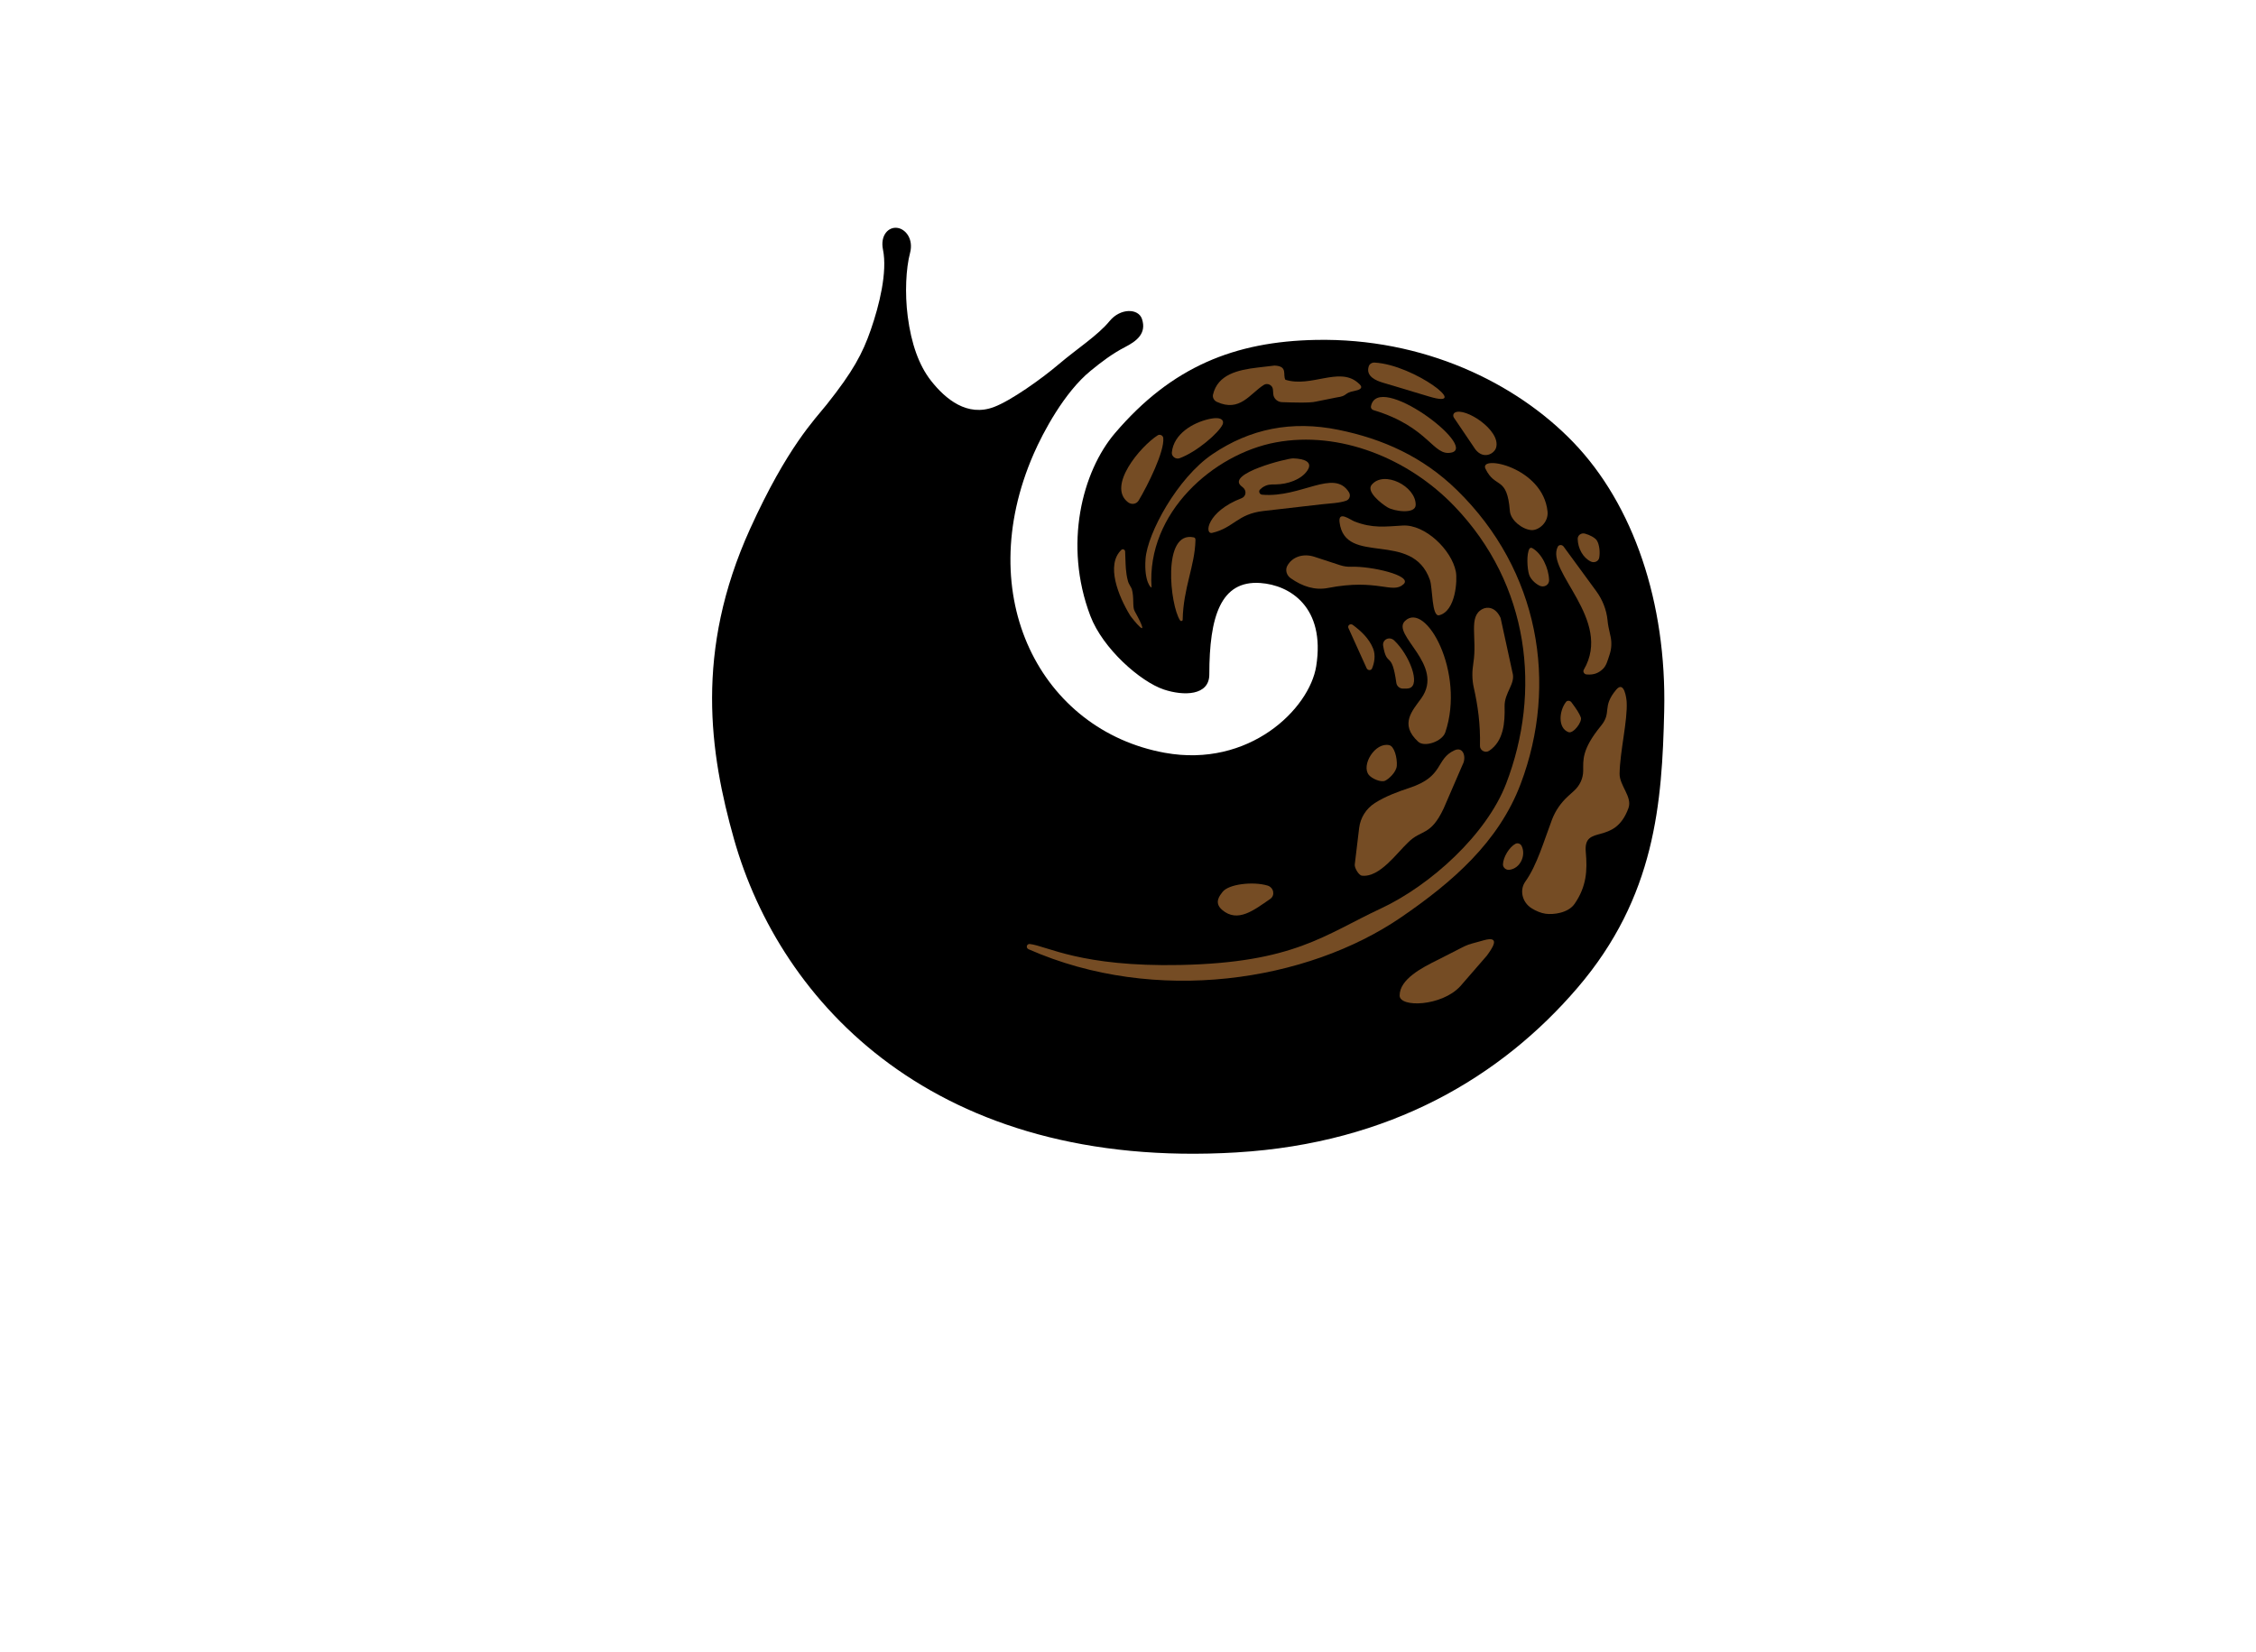
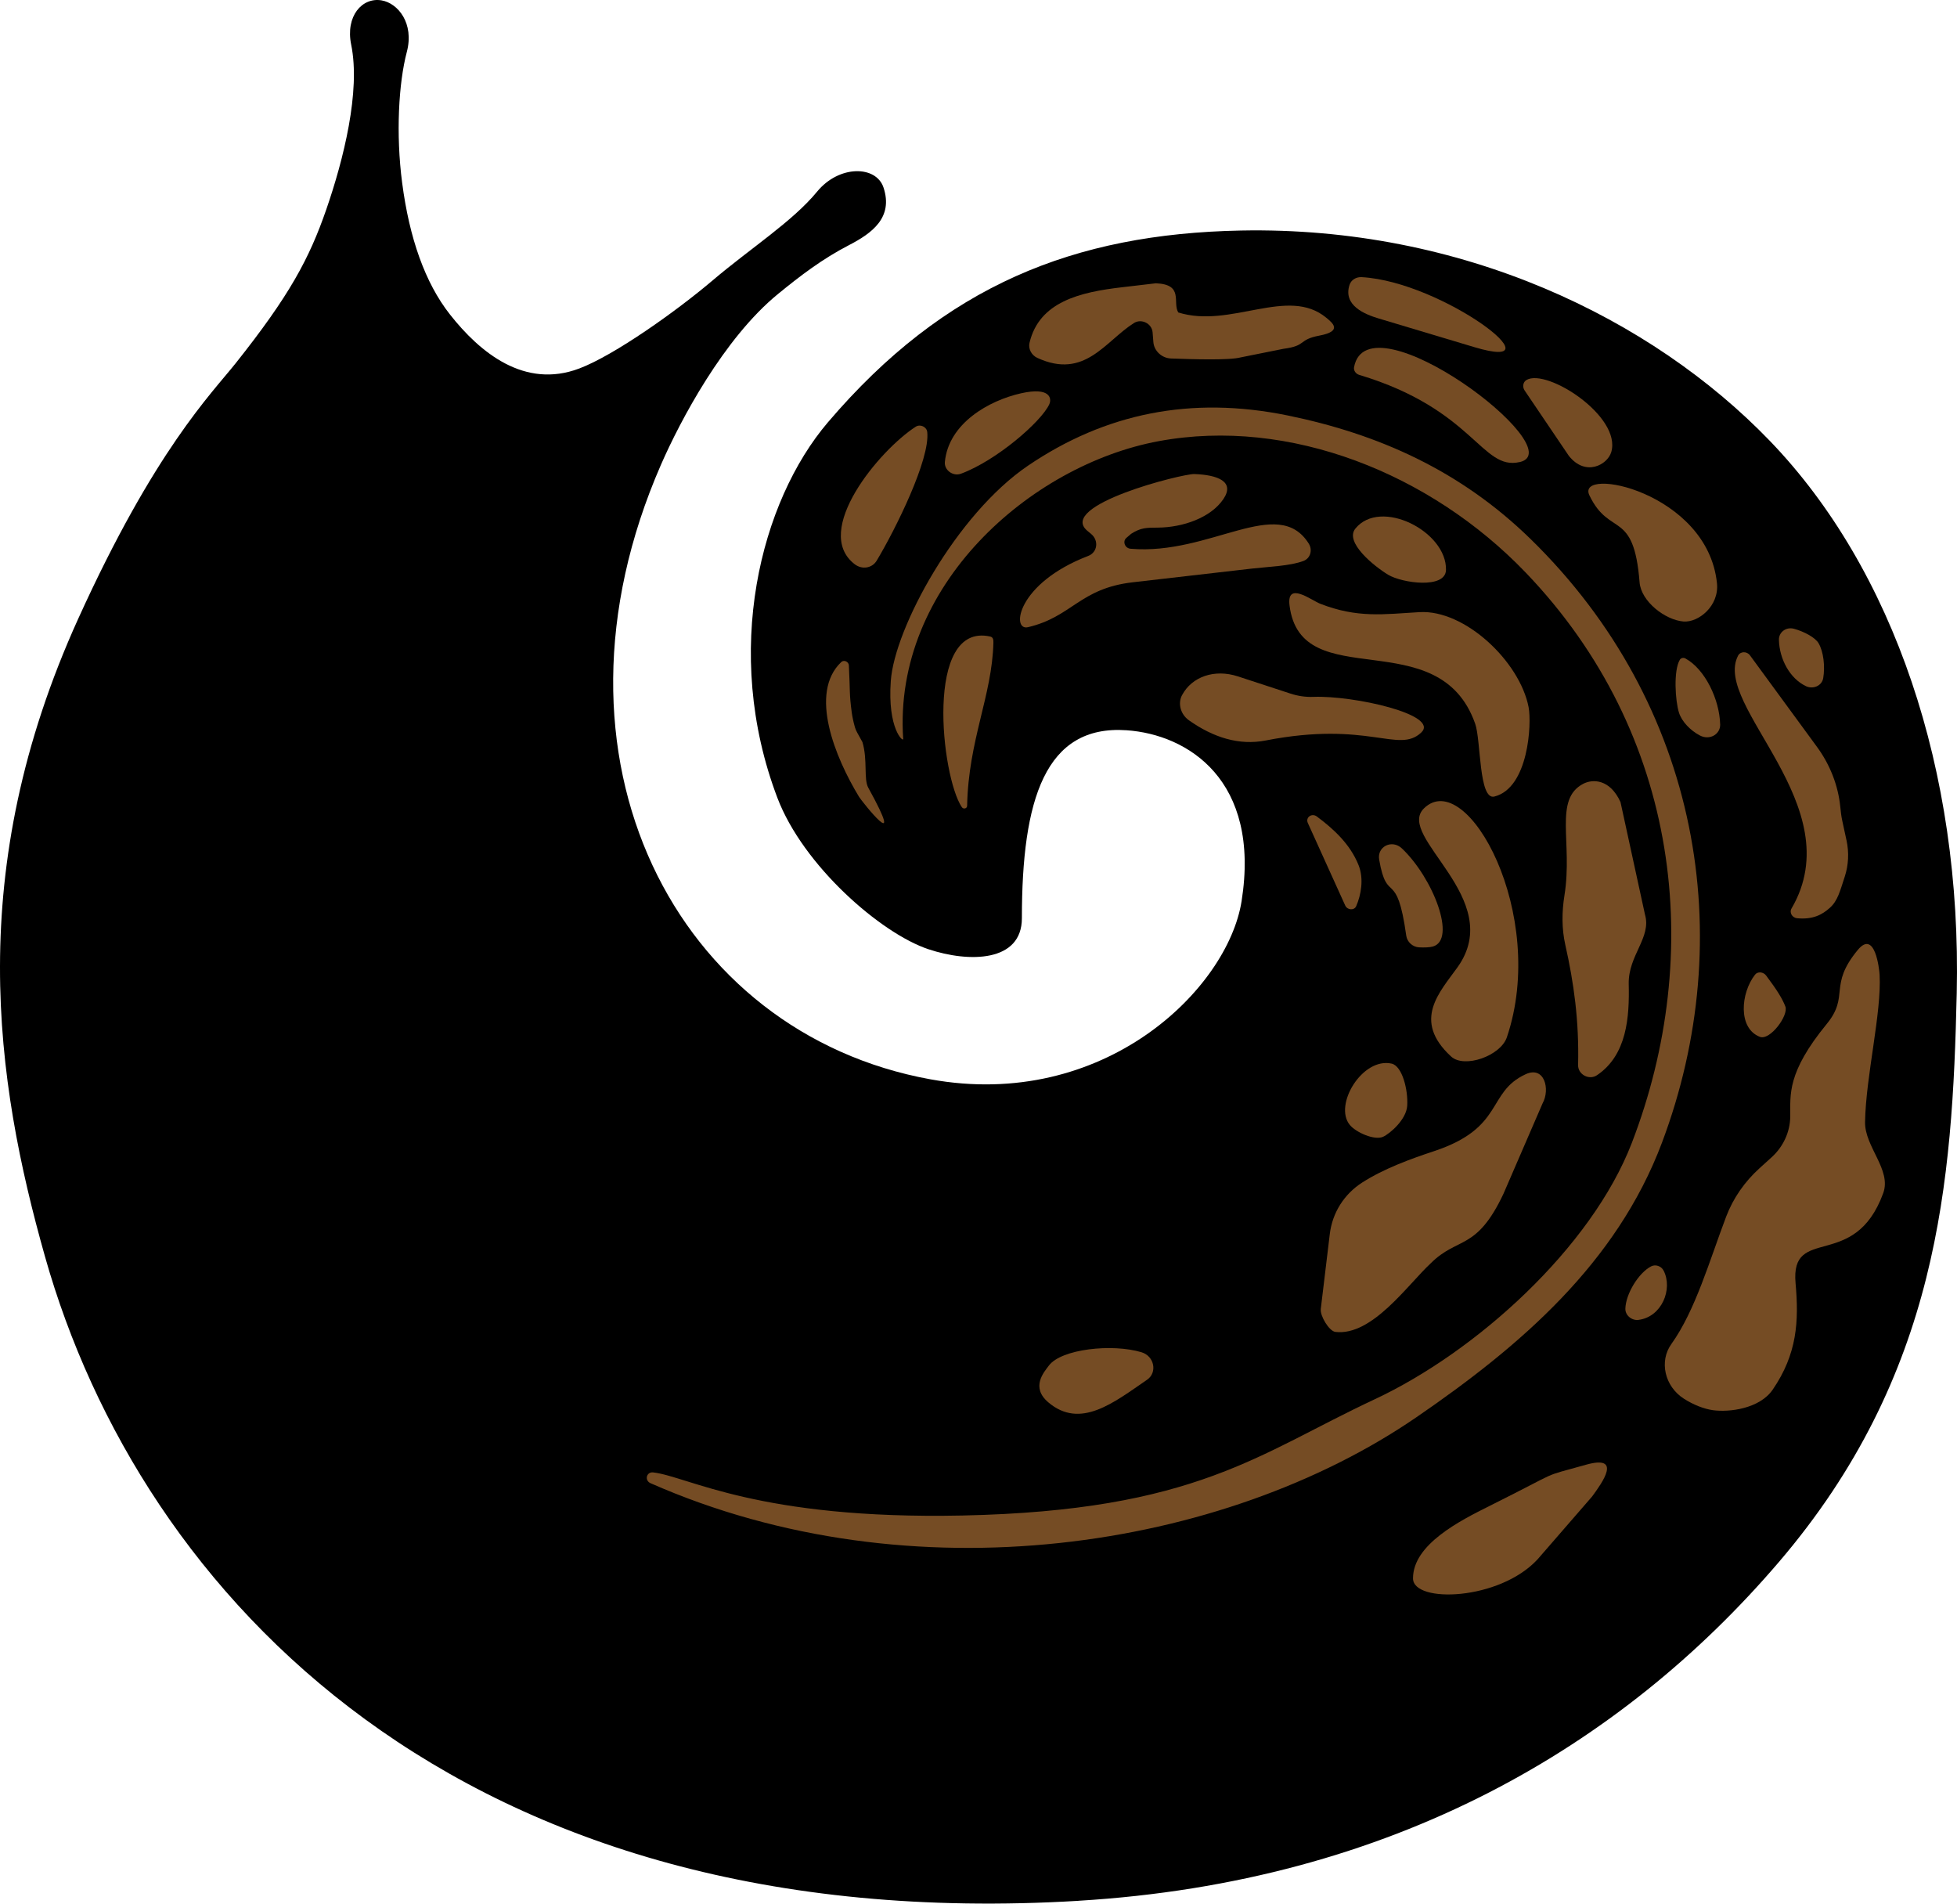
- <svg xmlns="http://www.w3.org/2000/svg" id="Layer_10" data-name="Layer 10" viewBox="0 0 1268.33 928.48">
-   <defs>
-     <style>
+ <svg xmlns="http://www.w3.org/2000/svg" id="Layer_10" data-name="Layer 10" viewBox="0 0 535.362 520.687" version="1.1" width="535.362" height="520.687">
+   <defs id="defs1">
+     <style id="style1">
      .cls-1 {
        fill: #754c24;
      }
    </style>
  </defs>
-   <path d="M695.41,648c-169.57,10.19-256.68-83.86-282.76-176.18-13.62-48.21-22.26-105.48,9.09-174.53,20.91-46.07,36.41-61.49,43.08-69.88,14.72-18.52,20.11-28.57,24.78-42.07,4.71-13.61,9.41-32.33,6.8-45.05-1.6-7.83,3.02-13,8.29-12.12,4.53.76,9,6.29,6.93,14.12-2.24,8.48-3.02,22.45-1.28,35.76,1.97,15.11,6.25,27.36,13.09,36.05,8.25,10.48,20.43,20.41,35.36,14.77,9.6-3.62,26.6-15.7,36.48-24.09,10.37-8.81,21.9-16.14,28.59-24.29,6.01-7.32,16.15-7.21,18.17-1.11,2.72,8.22-3.18,12.51-9.48,15.76-7.25,3.75-13.29,8.36-19.38,13.34-14.85,12.12-26.77,34.68-32.02,46.7-35.17,80.49,4.33,155.5,73.67,168.11,47.51,8.64,81.34-24.67,85.16-48.7,5.26-33.14-14.7-45.61-31.45-46.77-22.3-1.55-28.65,18.97-28.65,51.41,0,12.04-14.44,12.2-25.58,8.48-13.04-4.36-34.27-22.87-41.31-41.42-15.22-40.09-4.51-81.17,13.79-102.66,31.98-37.54,67.46-51.6,112.98-52.5,60.4-1.19,112.38,23.96,144.72,57.52,33.91,35.18,52.53,90.28,51.14,151.08-1.18,51.63-4.89,104.52-48.76,155.73-42.8,49.98-105.33,87.35-191.48,92.53Z" />
-   <g id="Layer_11" data-name="Layer 11">
-     <g>
-       <path class="cls-1" d="M803.63,223.02c24.25,7.27-8.59-17.92-30.81-19.14-1.51-.08-2.87.76-3.31,2.12-1.83,5.66,4.22,8.06,7.99,9.19l26.13,7.83Z" />
-       <path class="cls-1" d="M829.5,252.75c4.58,5.78,10.59,2.45,11.61-1.02,2.88-9.77-17.58-22.96-23.17-19.73-.99.57-1.19,1.9-.52,2.89l12.08,17.86Z" />
-       <path class="cls-1" d="M816.1,254.46c14.74-3.45-41.62-45.85-45.35-25.95-.17.9.47,1.82,1.4,2.1,31.49,9.46,33.46,26.3,43.94,23.84Z" />
-       <path class="cls-1" d="M715.64,218.98l.21,2.67c.19,2.42,2.32,4.39,4.83,4.48,5.47.19,15.89.56,19.11-.31l11.65-2.34c6.46-.84,3.9-2.49,9.83-3.61,6.47-1.23,3.54-3.5,1.9-4.87-10.5-8.74-26.12,3.03-40.51-1.46-1.66-2.74,1.63-7.66-6.12-7.98l-9.3,1.09c-11.34,1.32-22.64,3.91-25.28,15.23-.37,1.6.54,3.34,2.13,4.08,13.01,5.99,18.56-4.55,26.45-9.53,2.04-1.29,4.91.13,5.1,2.55Z" />
-       <path class="cls-1" d="M848.86,287.36c.42,5.24,7,10.3,12,10.71,4.08.34,9.81-4.23,9.17-10.46-2.58-25.05-38.8-32.16-34.89-24.03,5.55,11.55,12.13,3.65,13.72,23.77Z" />
-       <path class="cls-1" d="M894.32,315.74c2.03.97,4.41-.09,4.77-2.16.55-3.19.09-7.29-1.28-9.59-.93-1.56-3.98-3.19-6.72-3.93-2.14-.58-4.16.92-4.11,3.02.12,5.3,3.01,10.58,7.34,12.65Z" />
-       <path class="cls-1" d="M776.37,510.83c-31.78,14.86-48.87,30.44-112.76,31.78-55.98,1.17-75.13-10.73-84.61-11.79-1.83-.2-2.42,2.2-.71,2.95,71.5,31.51,156.73,18.14,209.46-18,28.55-19.57,54.81-42.15,67.22-75.11,21.16-56.2,10.42-119.86-35.87-165.09-19.35-18.91-41.89-28.82-66.53-33.86-26.46-5.41-49.88-.58-70.96,13.7-19.66,13.31-36.56,44.44-37.59,58.92-.94,13.15,3.45,16.82,3.39,15.88-2.85-41.82,34.75-74.96,69.92-81.47,35.79-6.62,74.37,8.9,100.27,35.84,42.63,44.35,48.99,104.52,29.15,156.08-11.04,28.69-42.57,57.17-70.38,70.17Z" />
-       <path class="cls-1" d="M905.46,357.91l-1.15-5.32c-.28-1.28-.42-2.57-.55-3.86-.58-5.8-2.78-11.47-6.38-16.38l-18.32-25.02c-.85-1.16-2.63-1.12-3.25.07-7.18,13.73,31.07,41.06,14.6,69.2-.64,1.09.21,2.52,1.55,2.64,4.33.4,6.87-.97,8.99-2.89s2.73-4.51,4.03-8.47c1.04-3.17,1.21-6.6.49-9.96Z" />
-       <path class="cls-1" d="M870.9,326.19c-.18-6.77-4.1-15.04-9.5-18.01-.54-.3-1.23-.14-1.52.34-1.79,2.97-1.27,11.29-.23,14.53.76,2.37,3.06,4.81,5.71,6.2s5.62-.29,5.55-3.07Z" />
-       <path class="cls-1" d="M795.9,283.97c.25-10.57-17.95-19.76-24.79-11.31-3.03,3.75,5.17,10.33,8.96,12.62s15.7,3.96,15.83-1.31Z" />
-       <path class="cls-1" d="M742.97,283.58c4.48-.51,10.23-.68,13.94-2.07,1.9-.71,2.55-3,1.44-4.76-8.43-13.39-26.93,3.31-48.75,1.42-1.54-.13-2.25-2.02-1.13-2.97l1.29-1.11c2.68-1.71,4.17-1.68,7.32-1.7,6.84-.05,14.47-2.7,17.92-7.8,3.25-4.81-1.6-6.63-7.95-6.85-3.27-.11-37.68,8.54-29.24,15.54l1,.83c2.19,1.81,1.75,5.06-.79,6.03-19.54,7.49-21.1,20.57-16.49,19.49,12.13-2.84,14.1-10.61,28.72-12.29l32.7-3.76Z" />
-       <path class="cls-1" d="M803.89,326.05c1.6,4.54.95,20.97,5.24,19.9,9.36-2.34,10.24-19.9,9.37-24.44-2.4-12.46-17.42-26.73-29.85-26-9.87.58-17,1.68-27.19-2.31-2.42-.95-9.2-6.25-8.36.48,3.11,24.9,40.86,4.14,50.79,32.37Z" />
-       <path class="cls-1" d="M687.39,238.62c.67-1.47.35-4.79-7.74-2.97-8.8,1.98-19.83,8.21-20.84,18.79-.21,2.22,2.23,4,4.37,3.22,9.7-3.57,22.03-14.25,24.21-19.03Z" />
-       <path class="cls-1" d="M832.04,419.39c-.06,2.59,3.02,4.23,5.16,2.79,8.24-5.55,8.9-15.97,8.69-24.94-.18-7.86,6.3-12.71,4.44-19.04l-6.69-30.73c-2.91-6.39-7.66-6.33-10.19-5.01-8.16,4.25-2.83,16.05-5.14,30.5-.72,4.48-.78,9.08.24,13.61,2.31,10.25,3.78,20.64,3.49,32.82Z" />
-       <path class="cls-1" d="M885.26,508.21c6.73-9.82,7.2-18.74,6.27-29.15-1.45-16.12,16.14-3.08,23.98-24.63,2.33-6.39-5.09-12.68-4.97-19.45.22-12.62,4.54-29.76,3.98-40.27-.08-1.47-1.25-12.49-5.96-6.81-8.14,9.82-2.17,12.53-8.49,20.24-10.97,13.38-9.94,19.37-9.99,25.27-.04,4.34-1.94,8.35-5.12,11.23l-3.29,2.98c-4.04,3.66-7.19,8.15-9.12,13.22-4.51,11.87-8.4,25.65-15,34.87-3.38,4.71-1.84,11.58,3.43,14.95,2.55,1.63,5.41,2.78,7.95,3.14,4.42.62,12.76-.39,16.33-5.6Z" />
-       <path class="cls-1" d="M634.14,282.4c2.04,1.57,4.79,1.08,6.02-.97,5.13-8.54,14.64-27.7,13.83-35.18-.16-1.45-1.93-2.24-3.15-1.46-9.87,6.35-28.48,28.56-16.7,37.61Z" />
-       <path class="cls-1" d="M723.7,318.2c-1.22,2.29-.41,5.27,1.87,6.89,6.69,4.73,13.75,6.94,20.99,5.53,28.15-5.5,36.31,3.68,42.55-2.16,5.24-4.9-18.51-10.2-29.49-9.77-2.11.08-4.23-.23-6.27-.9l-14.36-4.7c-6.43-2.11-12.61.08-15.29,5.12Z" />
-       <path class="cls-1" d="M797.3,417.06c3.61,3.33,13.53-.16,15.25-5.25,11.35-33.6-10.97-74.08-22.67-62.63-7.94,7.76,22.62,24.65,9.18,43.46-4.87,6.82-12.51,14.53-1.76,24.42Z" />
-       <path class="cls-1" d="M881.77,411.68c2.77,1.07,7.91-5.86,6.97-8.3-.82-2.14-2.25-4.45-5.27-8.48-.75-1-2.29-1.16-3.02-.24-3.96,5.06-4.72,14.7,1.32,17.02Z" />
-       <path class="cls-1" d="M785.03,384.02c.24,1.7,1.74,3.09,3.51,3.18,1.39.07,2.89.03,3.79-.23,6.51-1.89.1-18.66-8.47-26.81-2.73-2.6-6.86-.52-6.24,3.04,2.18,12.63,4.79,2.08,7.41,20.82Z" />
-       <path class="cls-1" d="M771.99,364.73c-2.31-5.81-6.94-9.99-11.43-13.33-1.37-1.02-3.14.26-2.46,1.77l10.23,22.58c.58,1.28,2.46,1.42,3,.19,1.33-3.01,2.15-7.48.66-11.21Z" />
-       <path class="cls-1" d="M664.9,348.51c.36-18.05,6.82-30.07,7.19-44.64.02-.81-.07-1.52-.93-1.7-18.01-3.92-13.35,38.36-7.71,46.68.43.64,1.43.4,1.44-.34Z" />
-       <path class="cls-1" d="M636.24,331.02l-1.43-2.59c-.26-.46-.46-.95-.61-1.45-.24-.84-.44-1.71-.53-2.14-.13-.6-.24-1.2-.32-1.79-.72-5.31-.43-5.73-.8-12.98-.05-1.01-1.35-1.6-2.07-.92-8.95,8.46-1.68,26.14,4.86,36.89.76,1.25,13.27,16.99,2.52-2.5-1.32-2.39-.12-7.61-1.61-12.52" />
-       <path class="cls-1" d="M761.65,486.17c-.22,1.81,2.26,6.02,4,6.22,10.05,1.19,19.79-12.95,26.08-18.77,7.37-7.37,12.5-3.3,19.9-19.03l10.69-24.71c2.14-3.84.53-10.37-4.66-7.96-10.71,4.97-5.65,14.61-25.06,21.04-6.5,2.15-13.63,4.75-19.59,8.55-4.97,3.17-8.2,8.29-8.9,14.12l-2.47,20.54Z" />
-       <path class="cls-1" d="M785.29,430.55c.28-4.33-1.35-10.9-4.27-11.55-7.98-1.77-15.9,11.28-11.45,16.75,1.68,2.07,6.79,4.33,9.11,3.27,1.93-.88,6.36-4.72,6.61-8.47Z" />
-       <path class="cls-1" d="M848.56,489.1c6.35-.79,9.46-8.4,6.88-13.46-.64-1.26-2.21-1.81-3.43-1.18-3.45,1.8-6.94,7.55-7.04,11.58-.05,1.81,1.74,3.29,3.59,3.07Z" />
-       <path class="cls-1" d="M820.97,554.58l14.91-17.18c2.74-3.75,8.41-11.53-1.76-8.66-13.01,3.66-5.68.97-26.24,11.22-8.09,4.03-21.03,10.54-21,19.86.02,6.84,23.64,6.1,34.09-5.24Z" />
-       <path class="cls-1" d="M714.13,505.47c2.87-1.97,2-6.46-1.53-7.52-8.03-2.41-21.92-.89-25.32,3.63-1.38,1.84-5.02,5.92-.21,10.04,8.79,7.52,17.96.09,27.05-6.14Z" />
+   <path d="m 295.079,519.927 c -169.57,10.19 -256.68,-83.86 -282.76,-176.18 -13.62,-48.21 -22.26,-105.48 9.09,-174.53 20.91,-46.07 36.41,-61.49 43.08,-69.88 14.72,-18.52 20.11,-28.57 24.78,-42.07 4.71,-13.61 9.41,-32.33 6.8,-45.05 -1.6,-7.83 3.02,-13 8.29,-12.12 4.53,0.76 9,6.29 6.93,14.12 -2.24,8.48 -3.02,22.45 -1.28,35.76 1.97,15.11 6.25,27.36 13.09,36.05 8.25,10.48 20.43,20.41 35.36,14.77 9.6,-3.62 26.6,-15.7 36.48,-24.09 10.37,-8.81 21.9,-16.14 28.59,-24.29 6.01,-7.32 16.15,-7.21 18.17,-1.11 2.72,8.22 -3.18,12.51 -9.48,15.76 -7.25,3.75 -13.29,8.36 -19.38,13.34 -14.85,12.12 -26.77,34.68 -32.02,46.7 -35.17,80.49 4.33,155.5 73.67,168.11 47.51,8.64 81.34,-24.67 85.16,-48.7 5.26,-33.14 -14.7,-45.61 -31.45,-46.77 -22.3,-1.55 -28.65,18.97 -28.65,51.41 0,12.04 -14.44,12.2 -25.58,8.48 -13.04,-4.36 -34.27,-22.87 -41.31,-41.42 -15.22,-40.09 -4.51,-81.17 13.79,-102.66 31.98,-37.54 67.46,-51.6 112.98,-52.5 60.4,-1.19 112.38,23.96 144.72,57.52 33.91,35.18 52.53,90.28 51.14,151.08 -1.18,51.63 -4.89,104.52 -48.76,155.73 -42.8,49.98 -105.33,87.35 -191.48,92.53 z" id="path1" />
+   <g id="Layer_11" data-name="Layer 11" transform="translate(-400.3308,-128.0727)">
+     <g id="g29">
+       <path class="cls-1" d="m 803.63,223.02 c 24.25,7.27 -8.59,-17.92 -30.81,-19.14 -1.51,-0.08 -2.87,0.76 -3.31,2.12 -1.83,5.66 4.22,8.06 7.99,9.19 z" id="path2" />
+       <path class="cls-1" d="m 829.5,252.75 c 4.58,5.78 10.59,2.45 11.61,-1.02 2.88,-9.77 -17.58,-22.96 -23.17,-19.73 -0.99,0.57 -1.19,1.9 -0.52,2.89 z" id="path3" />
+       <path class="cls-1" d="m 816.1,254.46 c 14.74,-3.45 -41.62,-45.85 -45.35,-25.95 -0.17,0.9 0.47,1.82 1.4,2.1 31.49,9.46 33.46,26.3 43.94,23.84 z" id="path4" />
+       <path class="cls-1" d="m 715.64,218.98 0.21,2.67 c 0.19,2.42 2.32,4.39 4.83,4.48 5.47,0.19 15.89,0.56 19.11,-0.31 l 11.65,-2.34 c 6.46,-0.84 3.9,-2.49 9.83,-3.61 6.47,-1.23 3.54,-3.5 1.9,-4.87 -10.5,-8.74 -26.12,3.03 -40.51,-1.46 -1.66,-2.74 1.63,-7.66 -6.12,-7.98 l -9.3,1.09 c -11.34,1.32 -22.64,3.91 -25.28,15.23 -0.37,1.6 0.54,3.34 2.13,4.08 13.01,5.99 18.56,-4.55 26.45,-9.53 2.04,-1.29 4.91,0.13 5.1,2.55 z" id="path5" />
+       <path class="cls-1" d="m 848.86,287.36 c 0.42,5.24 7,10.3 12,10.71 4.08,0.34 9.81,-4.23 9.17,-10.46 -2.58,-25.05 -38.8,-32.16 -34.89,-24.03 5.55,11.55 12.13,3.65 13.72,23.77 z" id="path6" />
+       <path class="cls-1" d="m 894.32,315.74 c 2.03,0.97 4.41,-0.09 4.77,-2.16 0.55,-3.19 0.09,-7.29 -1.28,-9.59 -0.93,-1.56 -3.98,-3.19 -6.72,-3.93 -2.14,-0.58 -4.16,0.92 -4.11,3.02 0.12,5.3 3.01,10.58 7.34,12.65 z" id="path7" />
+       <path class="cls-1" d="m 776.37,510.83 c -31.78,14.86 -48.87,30.44 -112.76,31.78 -55.98,1.17 -75.13,-10.73 -84.61,-11.79 -1.83,-0.2 -2.42,2.2 -0.71,2.95 71.5,31.51 156.73,18.14 209.46,-18 28.55,-19.57 54.81,-42.15 67.22,-75.11 21.16,-56.2 10.42,-119.86 -35.87,-165.09 -19.35,-18.91 -41.89,-28.82 -66.53,-33.86 -26.46,-5.41 -49.88,-0.58 -70.96,13.7 -19.66,13.31 -36.56,44.44 -37.59,58.92 -0.94,13.15 3.45,16.82 3.39,15.88 -2.85,-41.82 34.75,-74.96 69.92,-81.47 35.79,-6.62 74.37,8.9 100.27,35.84 42.63,44.35 48.99,104.52 29.15,156.08 -11.04,28.69 -42.57,57.17 -70.38,70.17 z" id="path8" />
+       <path class="cls-1" d="m 905.46,357.91 -1.15,-5.32 c -0.28,-1.28 -0.42,-2.57 -0.55,-3.86 -0.58,-5.8 -2.78,-11.47 -6.38,-16.38 l -18.32,-25.02 c -0.85,-1.16 -2.63,-1.12 -3.25,0.07 -7.18,13.73 31.07,41.06 14.6,69.2 -0.64,1.09 0.21,2.52 1.55,2.64 4.33,0.4 6.87,-0.97 8.99,-2.89 2.12,-1.92 2.73,-4.51 4.03,-8.47 1.04,-3.17 1.21,-6.6 0.49,-9.96 z" id="path9" />
+       <path class="cls-1" d="m 870.9,326.19 c -0.18,-6.77 -4.1,-15.04 -9.5,-18.01 -0.54,-0.3 -1.23,-0.14 -1.52,0.34 -1.79,2.97 -1.27,11.29 -0.23,14.53 0.76,2.37 3.06,4.81 5.71,6.2 2.65,1.39 5.62,-0.29 5.55,-3.07 z" id="path10" />
+       <path class="cls-1" d="m 795.9,283.97 c 0.25,-10.57 -17.95,-19.76 -24.79,-11.31 -3.03,3.75 5.17,10.33 8.96,12.62 3.79,2.29 15.7,3.96 15.83,-1.31 z" id="path11" />
+       <path class="cls-1" d="m 742.97,283.58 c 4.48,-0.51 10.23,-0.68 13.94,-2.07 1.9,-0.71 2.55,-3 1.44,-4.76 -8.43,-13.39 -26.93,3.31 -48.75,1.42 -1.54,-0.13 -2.25,-2.02 -1.13,-2.97 l 1.29,-1.11 c 2.68,-1.71 4.17,-1.68 7.32,-1.7 6.84,-0.05 14.47,-2.7 17.92,-7.8 3.25,-4.81 -1.6,-6.63 -7.95,-6.85 -3.27,-0.11 -37.68,8.54 -29.24,15.54 l 1,0.83 c 2.19,1.81 1.75,5.06 -0.79,6.03 -19.54,7.49 -21.1,20.57 -16.49,19.49 12.13,-2.84 14.1,-10.61 28.72,-12.29 l 32.7,-3.76 z" id="path12" />
+       <path class="cls-1" d="m 803.89,326.05 c 1.6,4.54 0.95,20.97 5.24,19.9 9.36,-2.34 10.24,-19.9 9.37,-24.44 -2.4,-12.46 -17.42,-26.73 -29.85,-26 -9.87,0.58 -17,1.68 -27.19,-2.31 -2.42,-0.95 -9.2,-6.25 -8.36,0.48 3.11,24.9 40.86,4.14 50.79,32.37 z" id="path13" />
+       <path class="cls-1" d="m 687.39,238.62 c 0.67,-1.47 0.35,-4.79 -7.74,-2.97 -8.8,1.98 -19.83,8.21 -20.84,18.79 -0.21,2.22 2.23,4 4.37,3.22 9.7,-3.57 22.03,-14.25 24.21,-19.03 z" id="path14" />
+       <path class="cls-1" d="m 832.04,419.39 c -0.06,2.59 3.02,4.23 5.16,2.79 8.24,-5.55 8.9,-15.97 8.69,-24.94 -0.18,-7.86 6.3,-12.71 4.44,-19.04 l -6.69,-30.73 c -2.91,-6.39 -7.66,-6.33 -10.19,-5.01 -8.16,4.25 -2.83,16.05 -5.14,30.5 -0.72,4.48 -0.78,9.08 0.24,13.61 2.31,10.25 3.78,20.64 3.49,32.82 z" id="path15" />
+       <path class="cls-1" d="m 885.26,508.21 c 6.73,-9.82 7.2,-18.74 6.27,-29.15 -1.45,-16.12 16.14,-3.08 23.98,-24.63 2.33,-6.39 -5.09,-12.68 -4.97,-19.45 0.22,-12.62 4.54,-29.76 3.98,-40.27 -0.08,-1.47 -1.25,-12.49 -5.96,-6.81 -8.14,9.82 -2.17,12.53 -8.49,20.24 -10.97,13.38 -9.94,19.37 -9.99,25.27 -0.04,4.34 -1.94,8.35 -5.12,11.23 l -3.29,2.98 c -4.04,3.66 -7.19,8.15 -9.12,13.22 -4.51,11.87 -8.4,25.65 -15,34.87 -3.38,4.71 -1.84,11.58 3.43,14.95 2.55,1.63 5.41,2.78 7.95,3.14 4.42,0.62 12.76,-0.39 16.33,-5.6 z" id="path16" />
+       <path class="cls-1" d="m 634.14,282.4 c 2.04,1.57 4.79,1.08 6.02,-0.97 5.13,-8.54 14.64,-27.7 13.83,-35.18 -0.16,-1.45 -1.93,-2.24 -3.15,-1.46 -9.87,6.35 -28.48,28.56 -16.7,37.61 z" id="path17" />
+       <path class="cls-1" d="m 723.7,318.2 c -1.22,2.29 -0.41,5.27 1.87,6.89 6.69,4.73 13.75,6.94 20.99,5.53 28.15,-5.5 36.31,3.68 42.55,-2.16 5.24,-4.9 -18.51,-10.2 -29.49,-9.77 -2.11,0.08 -4.23,-0.23 -6.27,-0.9 l -14.36,-4.7 c -6.43,-2.11 -12.61,0.08 -15.29,5.12 z" id="path18" />
+       <path class="cls-1" d="m 797.3,417.06 c 3.61,3.33 13.53,-0.16 15.25,-5.25 11.35,-33.6 -10.97,-74.08 -22.67,-62.63 -7.94,7.76 22.62,24.65 9.18,43.46 -4.87,6.82 -12.51,14.53 -1.76,24.42 z" id="path19" />
+       <path class="cls-1" d="m 881.77,411.68 c 2.77,1.07 7.91,-5.86 6.97,-8.3 -0.82,-2.14 -2.25,-4.45 -5.27,-8.48 -0.75,-1 -2.29,-1.16 -3.02,-0.24 -3.96,5.06 -4.72,14.7 1.32,17.02 z" id="path20" />
+       <path class="cls-1" d="m 785.03,384.02 c 0.24,1.7 1.74,3.09 3.51,3.18 1.39,0.07 2.89,0.03 3.79,-0.23 6.51,-1.89 0.1,-18.66 -8.47,-26.81 -2.73,-2.6 -6.86,-0.52 -6.24,3.04 2.18,12.63 4.79,2.08 7.41,20.82 z" id="path21" />
+       <path class="cls-1" d="m 771.99,364.73 c -2.31,-5.81 -6.94,-9.99 -11.43,-13.33 -1.37,-1.02 -3.14,0.26 -2.46,1.77 l 10.23,22.58 c 0.58,1.28 2.46,1.42 3,0.19 1.33,-3.01 2.15,-7.48 0.66,-11.21 z" id="path22" />
+       <path class="cls-1" d="m 664.9,348.51 c 0.36,-18.05 6.82,-30.07 7.19,-44.64 0.02,-0.81 -0.07,-1.52 -0.93,-1.7 -18.01,-3.92 -13.35,38.36 -7.71,46.68 0.43,0.64 1.43,0.4 1.44,-0.34 z" id="path23" />
+       <path class="cls-1" d="m 636.24,331.02 -1.43,-2.59 c -0.26,-0.46 -0.46,-0.95 -0.61,-1.45 -0.24,-0.84 -0.44,-1.71 -0.53,-2.14 -0.13,-0.6 -0.24,-1.2 -0.32,-1.79 -0.72,-5.31 -0.43,-5.73 -0.8,-12.98 -0.05,-1.01 -1.35,-1.6 -2.07,-0.92 -8.95,8.46 -1.68,26.14 4.86,36.89 0.76,1.25 13.27,16.99 2.52,-2.5 -1.32,-2.39 -0.12,-7.61 -1.61,-12.52" id="path24" />
+       <path class="cls-1" d="m 761.65,486.17 c -0.22,1.81 2.26,6.02 4,6.22 10.05,1.19 19.79,-12.95 26.08,-18.77 7.37,-7.37 12.5,-3.3 19.9,-19.03 l 10.69,-24.71 c 2.14,-3.84 0.53,-10.37 -4.66,-7.96 -10.71,4.97 -5.65,14.61 -25.06,21.04 -6.5,2.15 -13.63,4.75 -19.59,8.55 -4.97,3.17 -8.2,8.29 -8.9,14.12 l -2.47,20.54 z" id="path25" />
+       <path class="cls-1" d="m 785.29,430.55 c 0.28,-4.33 -1.35,-10.9 -4.27,-11.55 -7.98,-1.77 -15.9,11.28 -11.45,16.75 1.68,2.07 6.79,4.33 9.11,3.27 1.93,-0.88 6.36,-4.72 6.61,-8.47 z" id="path26" />
+       <path class="cls-1" d="m 848.56,489.1 c 6.35,-0.79 9.46,-8.4 6.88,-13.46 -0.64,-1.26 -2.21,-1.81 -3.43,-1.18 -3.45,1.8 -6.94,7.55 -7.04,11.58 -0.05,1.81 1.74,3.29 3.59,3.07 z" id="path27" />
+       <path class="cls-1" d="m 820.97,554.58 14.91,-17.18 c 2.74,-3.75 8.41,-11.53 -1.76,-8.66 -13.01,3.66 -5.68,0.97 -26.24,11.22 -8.09,4.03 -21.03,10.54 -21,19.86 0.02,6.84 23.64,6.1 34.09,-5.24 z" id="path28" />
+       <path class="cls-1" d="m 714.13,505.47 c 2.87,-1.97 2,-6.46 -1.53,-7.52 -8.03,-2.41 -21.92,-0.89 -25.32,3.63 -1.38,1.84 -5.02,5.92 -0.21,10.04 8.79,7.52 17.96,0.09 27.05,-6.14 z" id="path29" />
    </g>
  </g>
</svg>
